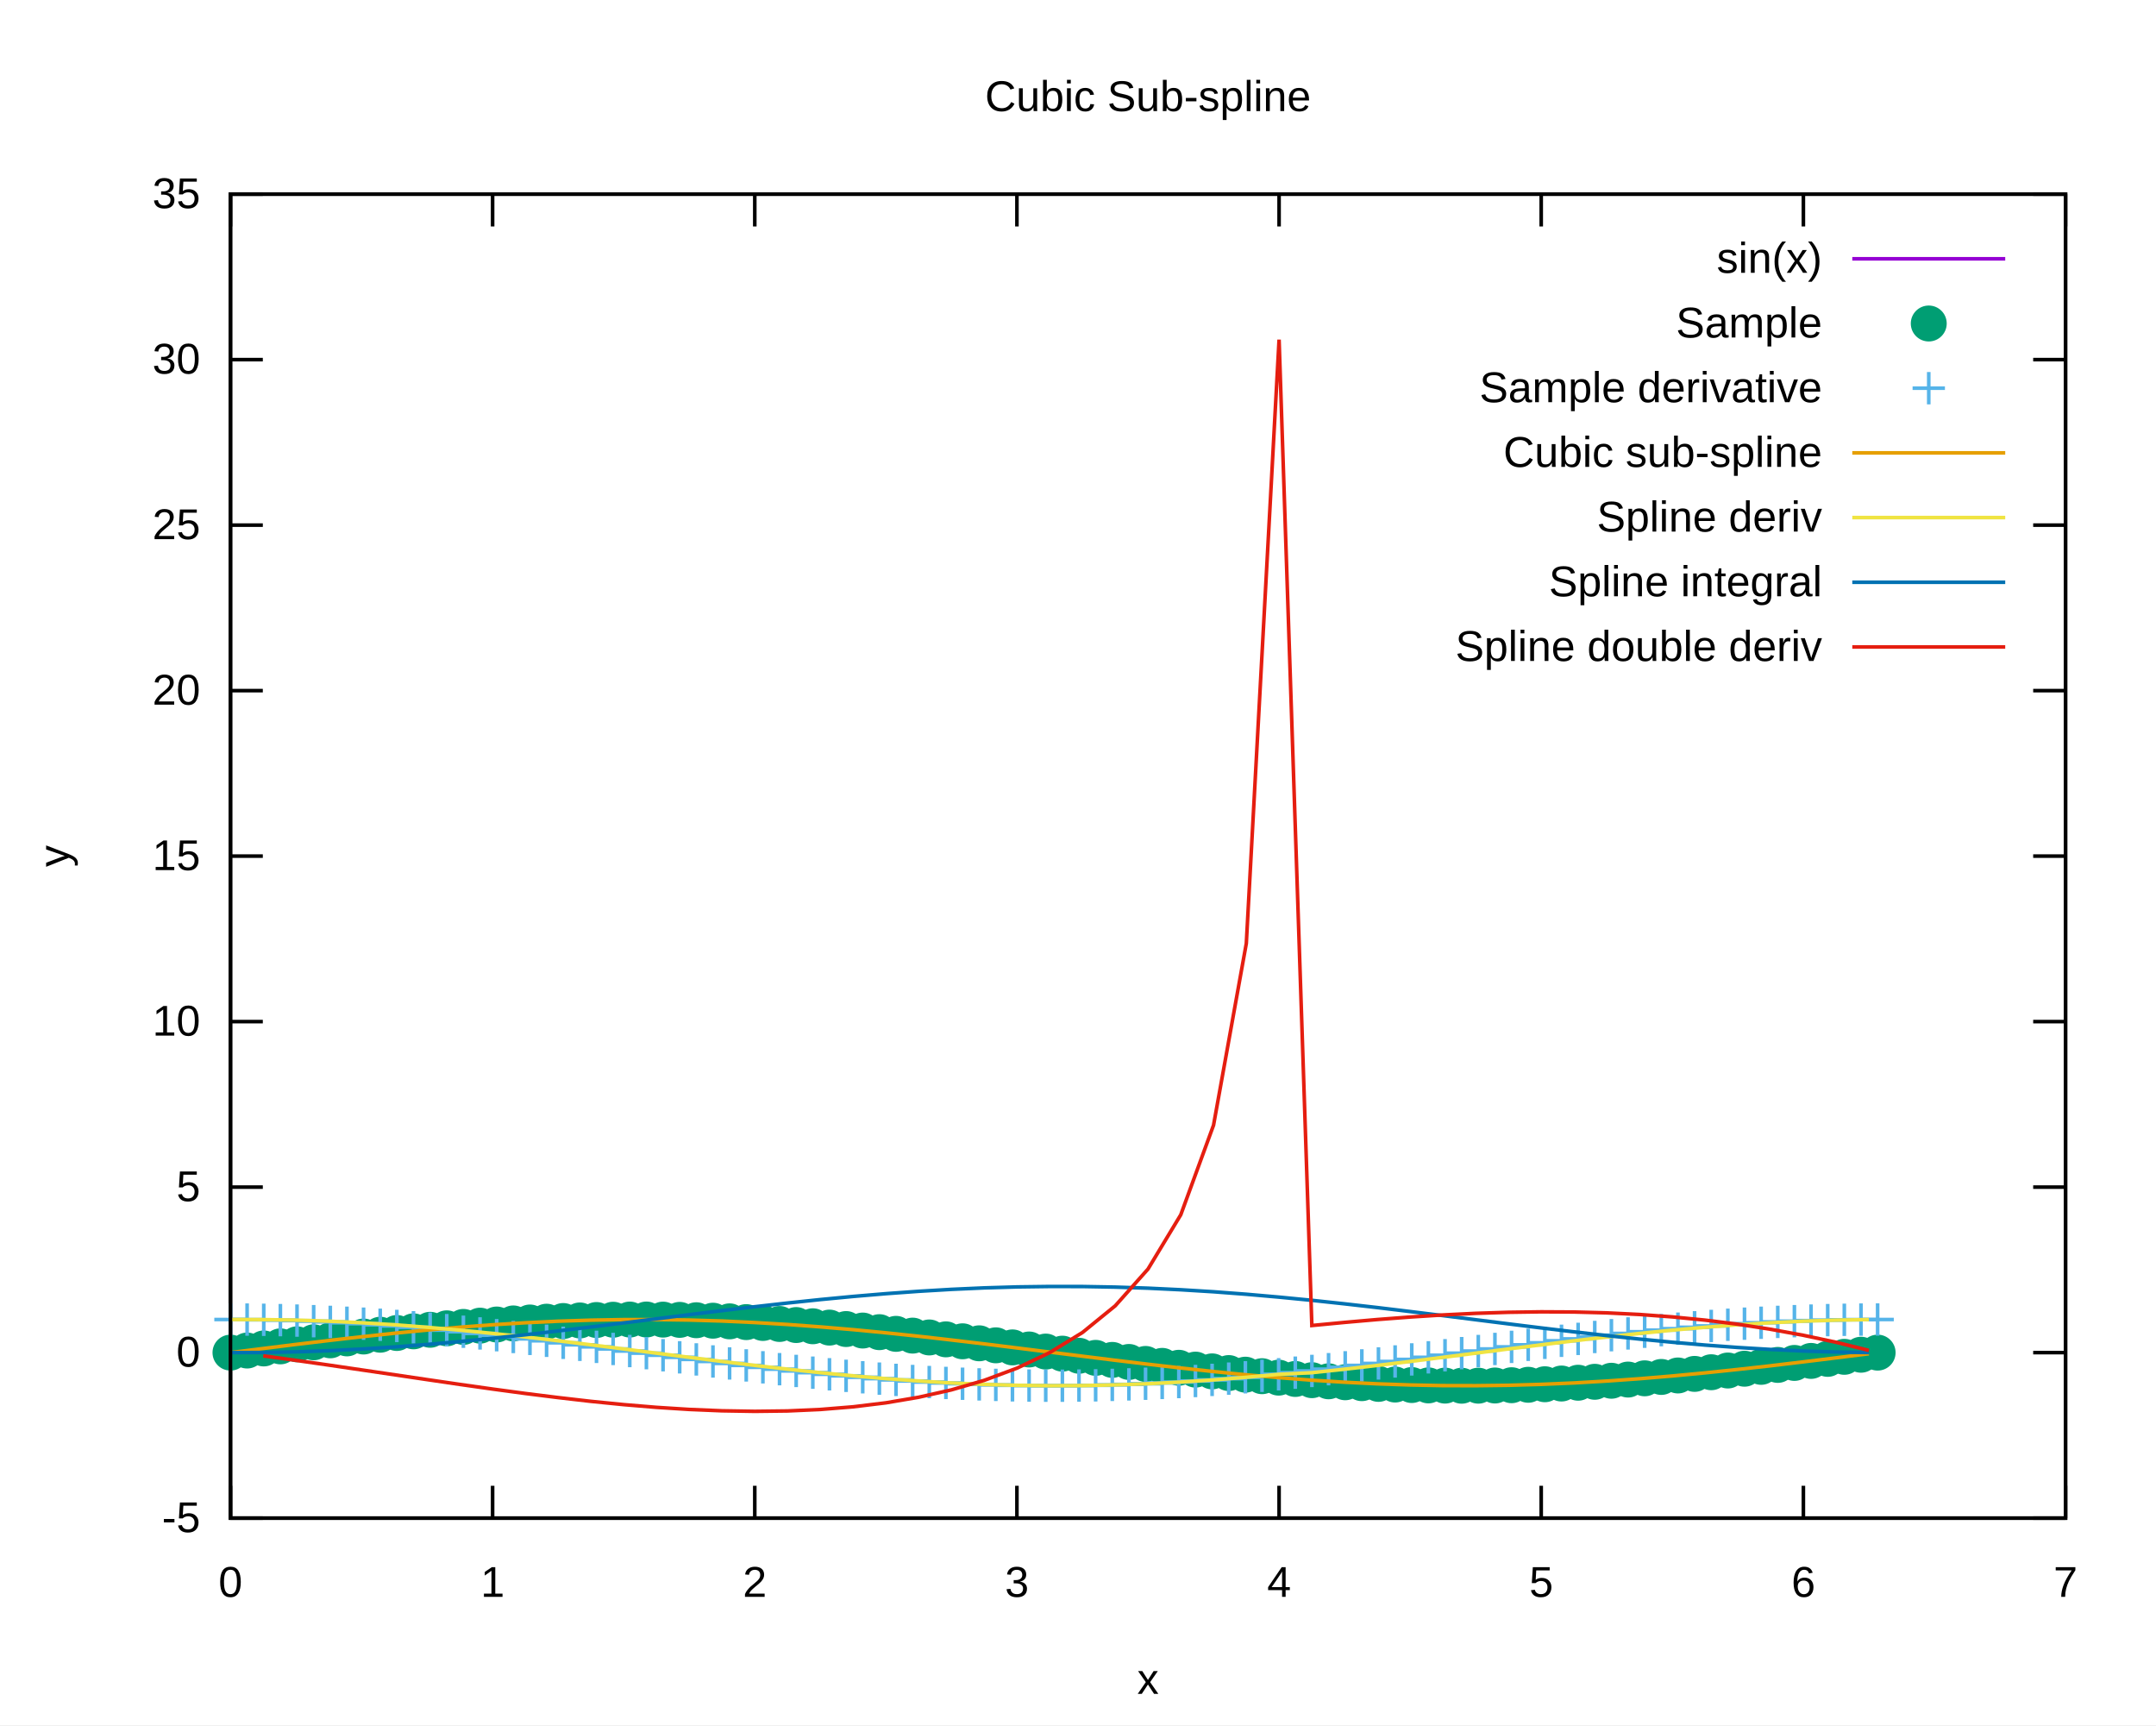
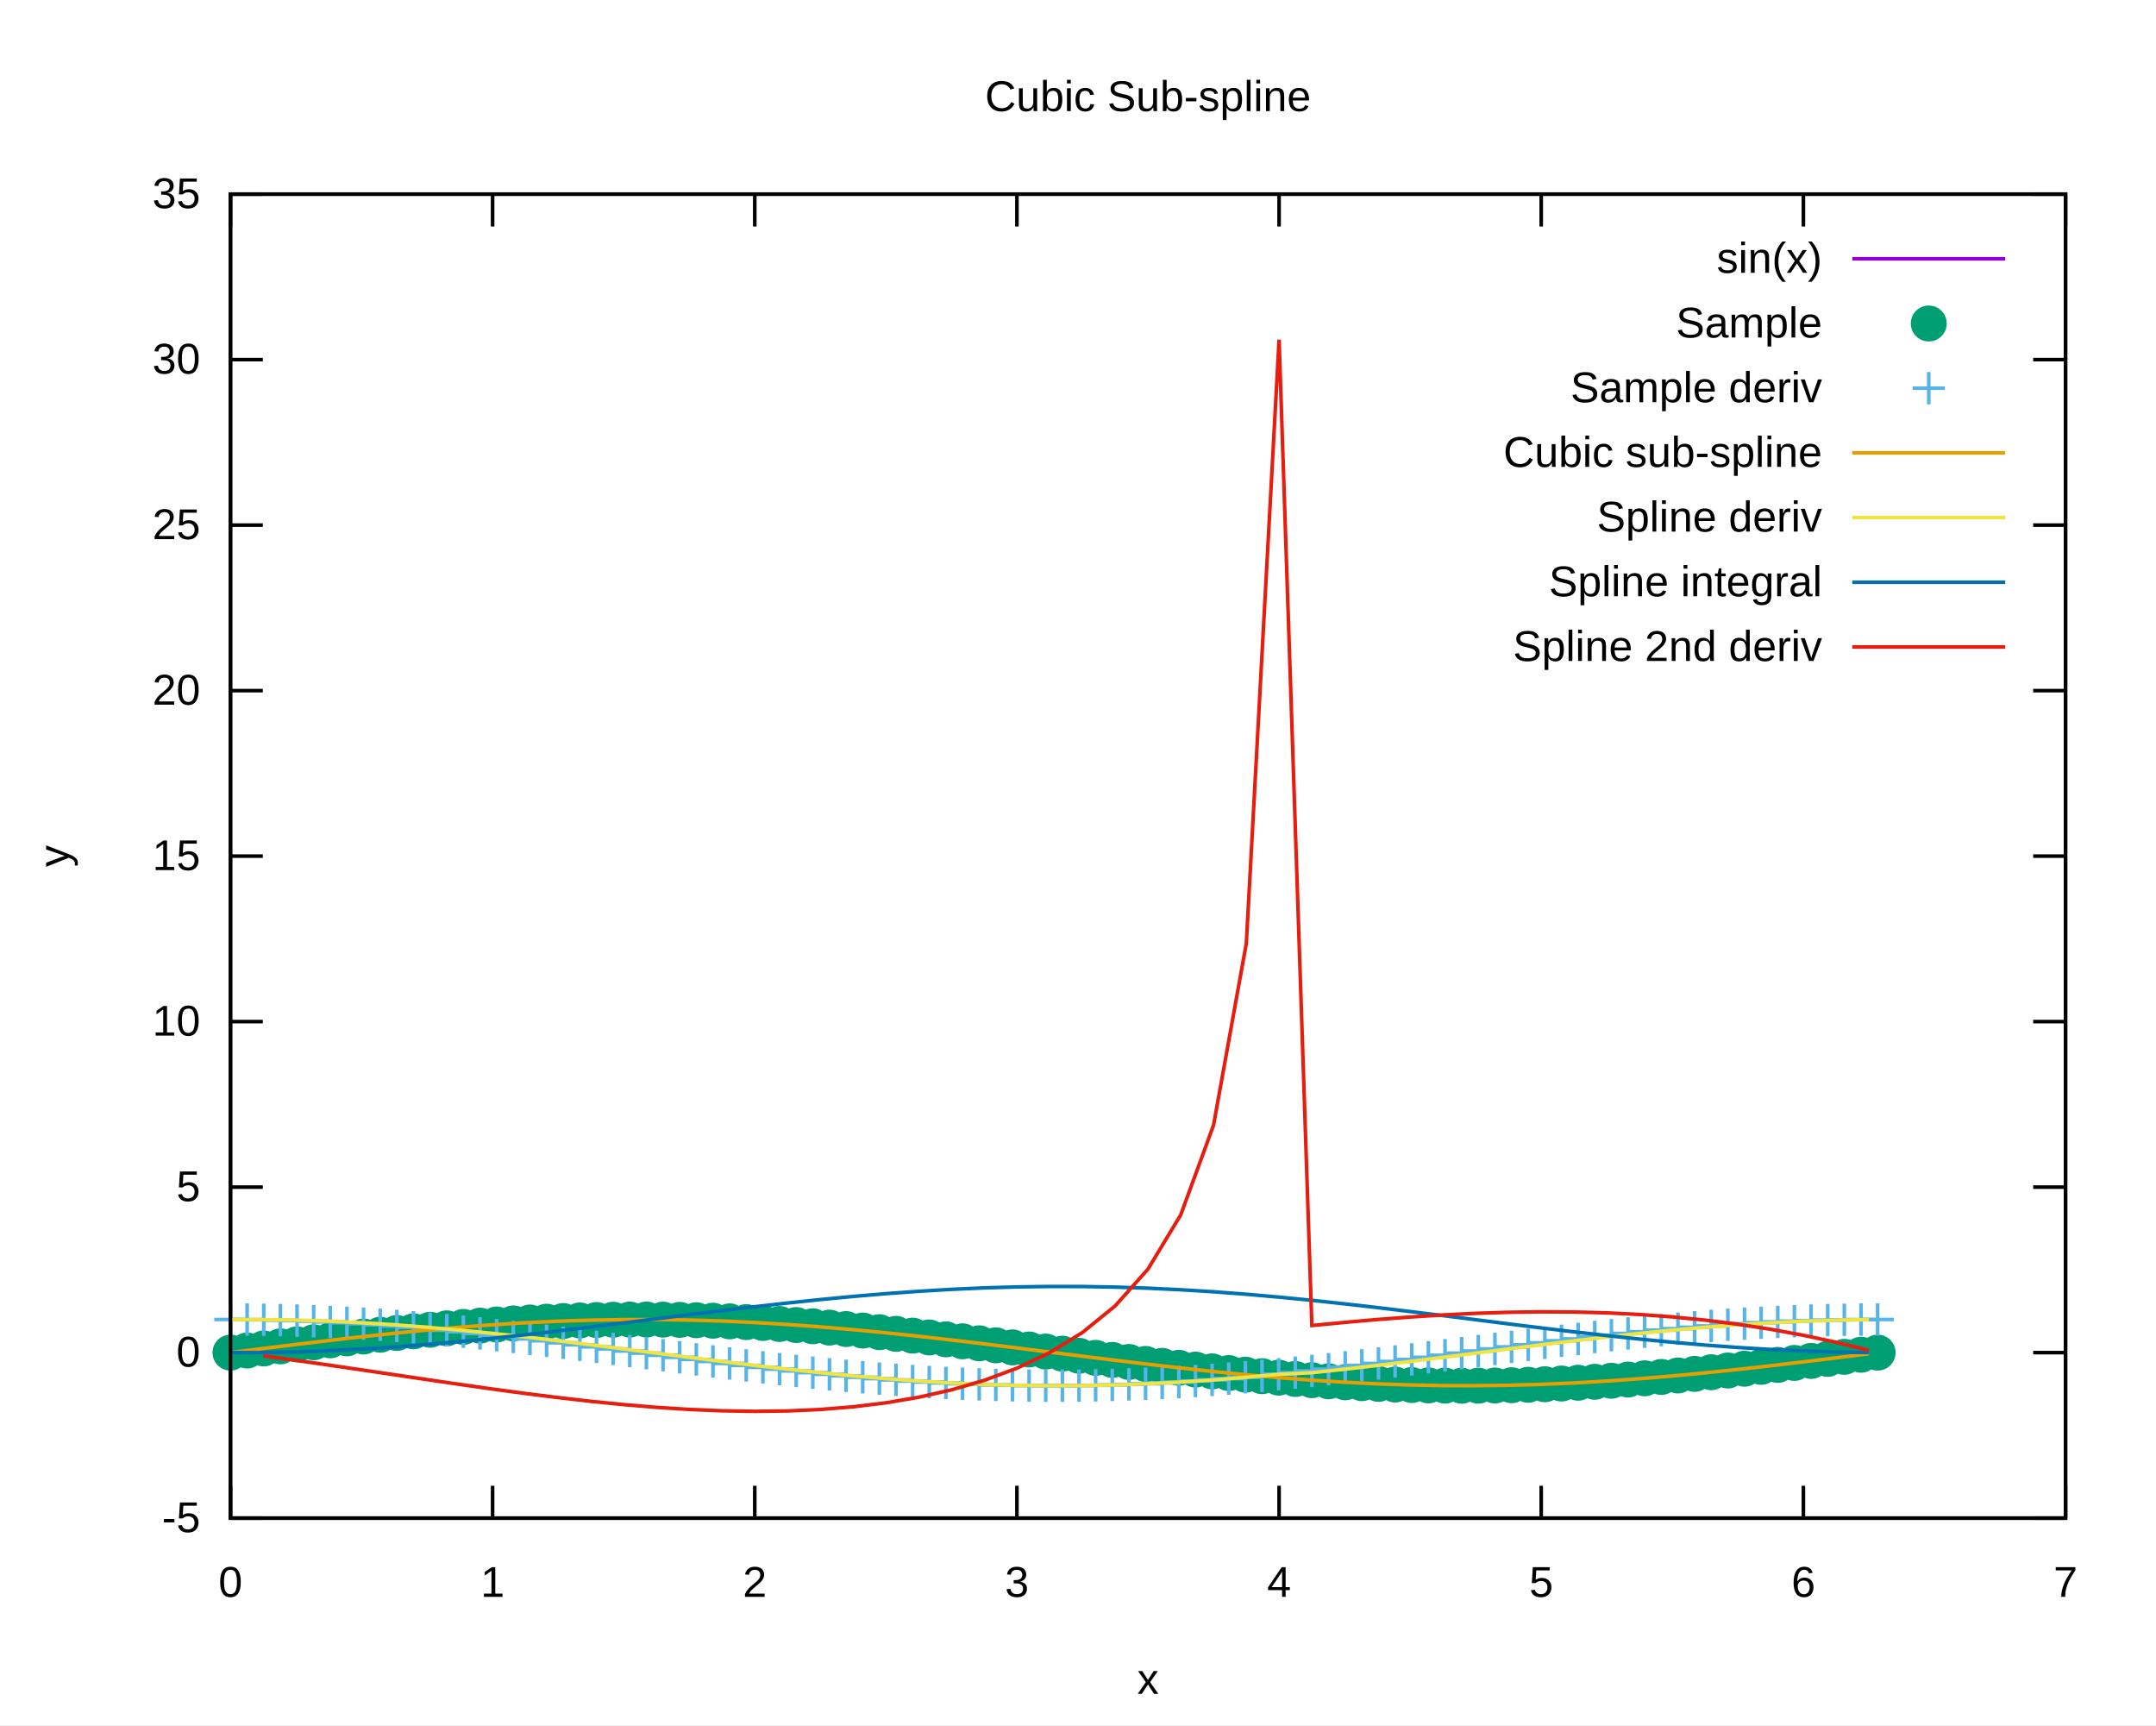
<svg xmlns="http://www.w3.org/2000/svg" xmlns:xlink="http://www.w3.org/1999/xlink" width="600" height="480" viewBox="0 0 600 480">
  <g id="gnuplot_canvas">
    <rect x="0" y="0" width="600" height="480" fill="#ffffff" />
    <defs>
      <circle id="gpDot" r="0.5" stroke-width="0.5" stroke="currentColor" />
      <path id="gpPt0" stroke-width="0.222" stroke="currentColor" d="M-1,0 h2 M0,-1 v2" />
      <path id="gpPt1" stroke-width="0.222" stroke="currentColor" d="M-1,-1 L1,1 M1,-1 L-1,1" />
      <path id="gpPt2" stroke-width="0.222" stroke="currentColor" d="M-1,0 L1,0 M0,-1 L0,1 M-1,-1 L1,1 M-1,1 L1,-1" />
      <rect id="gpPt3" stroke-width="0.222" stroke="currentColor" x="-1" y="-1" width="2" height="2" />
      <rect id="gpPt4" stroke-width="0.222" stroke="currentColor" fill="currentColor" x="-1" y="-1" width="2" height="2" />
      <circle id="gpPt5" stroke-width="0.222" stroke="currentColor" cx="0" cy="0" r="1" />
      <use xlink:href="#gpPt5" id="gpPt6" fill="currentColor" stroke="none" />
      <path id="gpPt7" stroke-width="0.222" stroke="currentColor" d="M0,-1.33 L-1.33,0.67 L1.33,0.67 z" />
      <use xlink:href="#gpPt7" id="gpPt8" fill="currentColor" stroke="none" />
      <use xlink:href="#gpPt7" id="gpPt9" stroke="currentColor" transform="rotate(180)" />
      <use xlink:href="#gpPt9" id="gpPt10" fill="currentColor" stroke="none" />
      <use xlink:href="#gpPt3" id="gpPt11" stroke="currentColor" transform="rotate(45)" />
      <use xlink:href="#gpPt11" id="gpPt12" fill="currentColor" stroke="none" />
      <path id="gpPt13" stroke-width="0.222" stroke="currentColor" d="M0,1.330 L1.265,0.411 L0.782,-1.067 L-0.782,-1.076 L-1.265,0.411 z" />
      <use xlink:href="#gpPt13" id="gpPt14" fill="currentColor" stroke="none" />
      <filter id="textbox" filterUnits="objectBoundingBox" x="0" y="0" height="1" width="1">
        <feFlood flood-color="#FFFFFF" flood-opacity="1" result="bgnd" />
        <feComposite in="SourceGraphic" in2="bgnd" operator="atop" />
      </filter>
      <filter id="greybox" filterUnits="objectBoundingBox" x="0" y="0" height="1" width="1">
        <feFlood flood-color="lightgrey" flood-opacity="1" result="grey" />
        <feComposite in="SourceGraphic" in2="grey" operator="atop" />
      </filter>
    </defs>
    <g fill="none" color="#FFFFFF" stroke="currentColor" stroke-width="1.00" stroke-linecap="butt" stroke-linejoin="miter">
</g>
    <g fill="none" color="black" stroke="currentColor" stroke-width="1.00" stroke-linecap="butt" stroke-linejoin="miter">
      <path stroke="black" d="M64.14,422.40 L73.14,422.40 M574.82,422.40 L565.82,422.40  " />
      <g transform="translate(55.75,426.30)" stroke="none" fill="black" font-family="Arial" font-size="12.00" text-anchor="end">
        <text>
          <tspan font-family="Arial">-5</tspan>
        </text>
      </g>
    </g>
    <g fill="none" color="black" stroke="currentColor" stroke-width="1.00" stroke-linecap="butt" stroke-linejoin="miter">
      <path stroke="black" d="M64.14,376.35 L73.14,376.35 M574.82,376.35 L565.82,376.35  " />
      <g transform="translate(55.75,380.25)" stroke="none" fill="black" font-family="Arial" font-size="12.00" text-anchor="end">
        <text>
          <tspan font-family="Arial"> 0</tspan>
        </text>
      </g>
    </g>
    <g fill="none" color="black" stroke="currentColor" stroke-width="1.00" stroke-linecap="butt" stroke-linejoin="miter">
      <path stroke="black" d="M64.14,330.30 L73.14,330.30 M574.82,330.30 L565.82,330.30  " />
      <g transform="translate(55.75,334.20)" stroke="none" fill="black" font-family="Arial" font-size="12.00" text-anchor="end">
        <text>
          <tspan font-family="Arial"> 5</tspan>
        </text>
      </g>
    </g>
    <g fill="none" color="black" stroke="currentColor" stroke-width="1.00" stroke-linecap="butt" stroke-linejoin="miter">
      <path stroke="black" d="M64.14,284.25 L73.14,284.25 M574.82,284.25 L565.82,284.25  " />
      <g transform="translate(55.75,288.15)" stroke="none" fill="black" font-family="Arial" font-size="12.00" text-anchor="end">
        <text>
          <tspan font-family="Arial"> 10</tspan>
        </text>
      </g>
    </g>
    <g fill="none" color="black" stroke="currentColor" stroke-width="1.00" stroke-linecap="butt" stroke-linejoin="miter">
      <path stroke="black" d="M64.14,238.20 L73.14,238.20 M574.82,238.20 L565.82,238.20  " />
      <g transform="translate(55.75,242.10)" stroke="none" fill="black" font-family="Arial" font-size="12.00" text-anchor="end">
        <text>
          <tspan font-family="Arial"> 15</tspan>
        </text>
      </g>
    </g>
    <g fill="none" color="black" stroke="currentColor" stroke-width="1.00" stroke-linecap="butt" stroke-linejoin="miter">
      <path stroke="black" d="M64.14,192.16 L73.14,192.16 M574.82,192.16 L565.82,192.16  " />
      <g transform="translate(55.75,196.06)" stroke="none" fill="black" font-family="Arial" font-size="12.00" text-anchor="end">
        <text>
          <tspan font-family="Arial"> 20</tspan>
        </text>
      </g>
    </g>
    <g fill="none" color="black" stroke="currentColor" stroke-width="1.00" stroke-linecap="butt" stroke-linejoin="miter">
      <path stroke="black" d="M64.14,146.11 L73.14,146.11 M574.82,146.11 L565.82,146.11  " />
      <g transform="translate(55.75,150.01)" stroke="none" fill="black" font-family="Arial" font-size="12.00" text-anchor="end">
        <text>
          <tspan font-family="Arial"> 25</tspan>
        </text>
      </g>
    </g>
    <g fill="none" color="black" stroke="currentColor" stroke-width="1.00" stroke-linecap="butt" stroke-linejoin="miter">
      <path stroke="black" d="M64.14,100.06 L73.14,100.06 M574.82,100.06 L565.82,100.06  " />
      <g transform="translate(55.75,103.96)" stroke="none" fill="black" font-family="Arial" font-size="12.00" text-anchor="end">
        <text>
          <tspan font-family="Arial"> 30</tspan>
        </text>
      </g>
    </g>
    <g fill="none" color="black" stroke="currentColor" stroke-width="1.00" stroke-linecap="butt" stroke-linejoin="miter">
      <path stroke="black" d="M64.14,54.01 L73.14,54.01 M574.82,54.01 L565.82,54.01  " />
      <g transform="translate(55.75,57.91)" stroke="none" fill="black" font-family="Arial" font-size="12.00" text-anchor="end">
        <text>
          <tspan font-family="Arial"> 35</tspan>
        </text>
      </g>
    </g>
    <g fill="none" color="black" stroke="currentColor" stroke-width="1.00" stroke-linecap="butt" stroke-linejoin="miter">
      <path stroke="black" d="M64.14,422.40 L64.14,413.40 M64.14,54.01 L64.14,63.01  " />
      <g transform="translate(64.14,444.30)" stroke="none" fill="black" font-family="Arial" font-size="12.00" text-anchor="middle">
        <text>
          <tspan font-family="Arial"> 0</tspan>
        </text>
      </g>
    </g>
    <g fill="none" color="black" stroke="currentColor" stroke-width="1.00" stroke-linecap="butt" stroke-linejoin="miter">
      <path stroke="black" d="M137.09,422.40 L137.09,413.40 M137.09,54.01 L137.09,63.01  " />
      <g transform="translate(137.09,444.30)" stroke="none" fill="black" font-family="Arial" font-size="12.00" text-anchor="middle">
        <text>
          <tspan font-family="Arial"> 1</tspan>
        </text>
      </g>
    </g>
    <g fill="none" color="black" stroke="currentColor" stroke-width="1.00" stroke-linecap="butt" stroke-linejoin="miter">
      <path stroke="black" d="M210.05,422.40 L210.05,413.40 M210.05,54.01 L210.05,63.01  " />
      <g transform="translate(210.05,444.30)" stroke="none" fill="black" font-family="Arial" font-size="12.00" text-anchor="middle">
        <text>
          <tspan font-family="Arial"> 2</tspan>
        </text>
      </g>
    </g>
    <g fill="none" color="black" stroke="currentColor" stroke-width="1.00" stroke-linecap="butt" stroke-linejoin="miter">
      <path stroke="black" d="M283.00,422.40 L283.00,413.40 M283.00,54.01 L283.00,63.01  " />
      <g transform="translate(283.00,444.30)" stroke="none" fill="black" font-family="Arial" font-size="12.00" text-anchor="middle">
        <text>
          <tspan font-family="Arial"> 3</tspan>
        </text>
      </g>
    </g>
    <g fill="none" color="black" stroke="currentColor" stroke-width="1.00" stroke-linecap="butt" stroke-linejoin="miter">
      <path stroke="black" d="M355.96,422.40 L355.96,413.40 M355.96,54.01 L355.96,63.01  " />
      <g transform="translate(355.96,444.30)" stroke="none" fill="black" font-family="Arial" font-size="12.00" text-anchor="middle">
        <text>
          <tspan font-family="Arial"> 4</tspan>
        </text>
      </g>
    </g>
    <g fill="none" color="black" stroke="currentColor" stroke-width="1.00" stroke-linecap="butt" stroke-linejoin="miter">
      <path stroke="black" d="M428.91,422.40 L428.91,413.40 M428.91,54.01 L428.91,63.01  " />
      <g transform="translate(428.91,444.30)" stroke="none" fill="black" font-family="Arial" font-size="12.00" text-anchor="middle">
        <text>
          <tspan font-family="Arial"> 5</tspan>
        </text>
      </g>
    </g>
    <g fill="none" color="black" stroke="currentColor" stroke-width="1.00" stroke-linecap="butt" stroke-linejoin="miter">
      <path stroke="black" d="M501.87,422.40 L501.87,413.40 M501.87,54.01 L501.87,63.01  " />
      <g transform="translate(501.87,444.30)" stroke="none" fill="black" font-family="Arial" font-size="12.00" text-anchor="middle">
        <text>
          <tspan font-family="Arial"> 6</tspan>
        </text>
      </g>
    </g>
    <g fill="none" color="black" stroke="currentColor" stroke-width="1.00" stroke-linecap="butt" stroke-linejoin="miter">
      <path stroke="black" d="M574.82,422.40 L574.82,413.40 M574.82,54.01 L574.82,63.01  " />
      <g transform="translate(574.82,444.30)" stroke="none" fill="black" font-family="Arial" font-size="12.00" text-anchor="middle">
        <text>
          <tspan font-family="Arial"> 7</tspan>
        </text>
      </g>
    </g>
    <g fill="none" color="black" stroke="currentColor" stroke-width="1.00" stroke-linecap="butt" stroke-linejoin="miter">
</g>
    <g fill="none" color="black" stroke="currentColor" stroke-width="1.00" stroke-linecap="butt" stroke-linejoin="miter">
      <path stroke="black" d="M64.14,54.01 L64.14,422.40 L574.82,422.40 L574.82,54.01 L64.14,54.01 Z  " />
    </g>
    <g fill="none" color="black" stroke="currentColor" stroke-width="1.00" stroke-linecap="butt" stroke-linejoin="miter">
</g>
    <g id="gnuplot_plot_1">
      <g fill="none" color="black" stroke="currentColor" stroke-width="1.00" stroke-linecap="butt" stroke-linejoin="miter">
        <g transform="translate(507.09,75.91)" stroke="none" fill="black" font-family="Arial" font-size="12.00" text-anchor="end">
          <text>
            <tspan font-family="Arial">sin(x)</tspan>
          </text>
        </g>
      </g>
      <g fill="none" color="black" stroke="currentColor" stroke-width="1.00" stroke-linecap="butt" stroke-linejoin="miter">
        <path stroke="rgb(148,   0, 211)" d="M515.48,72.01 L558.04,72.01 M64.14,376.35 L68.77,375.77 L73.40,375.19 L78.03,374.61 L82.66,374.04 L87.29,373.48   L91.92,372.93 L96.55,372.39 L101.18,371.87 L105.81,371.37 L110.44,370.89 L115.07,370.43 L119.70,370.00 L124.33,369.59   L128.96,369.20 L133.59,368.85 L138.22,368.53 L142.85,368.23 L147.48,367.97 L152.11,367.75 L156.74,367.56 L161.37,367.40   L166.00,367.28 L170.63,367.20 L175.26,367.15 L179.89,367.14 L184.52,367.17 L189.15,367.24 L193.78,367.34 L198.41,367.47   L203.04,367.65 L207.67,367.86 L212.31,368.10 L216.94,368.38 L221.57,368.68 L226.20,369.02 L230.83,369.39 L235.46,369.79   L240.09,370.21 L244.72,370.66 L249.35,371.13 L253.98,371.62 L258.61,372.13 L263.24,372.66 L267.87,373.20 L272.50,373.76   L277.13,374.32 L281.76,374.90 L286.39,375.48 L291.02,376.06 L295.65,376.64 L300.28,377.23 L304.91,377.81 L309.54,378.38   L314.17,378.95 L318.80,379.50 L323.43,380.04 L328.06,380.57 L332.69,381.08 L337.32,381.57 L341.95,382.04 L346.58,382.49   L351.21,382.92 L355.84,383.31 L360.47,383.68 L365.10,384.02 L369.73,384.33 L374.36,384.60 L378.99,384.85 L383.62,385.05   L388.25,385.23 L392.88,385.37 L397.51,385.47 L402.14,385.53 L406.77,385.56 L411.40,385.55 L416.03,385.50 L420.66,385.42   L425.29,385.30 L429.92,385.15 L434.55,384.95 L439.18,384.73 L443.81,384.47 L448.44,384.18 L453.07,383.85 L457.70,383.50   L462.33,383.12 L466.96,382.71 L471.59,382.27 L476.22,381.81 L480.85,381.33 L485.48,380.83 L490.11,380.31 L494.74,379.77   L499.37,379.22 L504.01,378.66 L508.64,378.09 L513.27,377.52 L517.90,376.94 L522.53,376.35  " />
      </g>
    </g>
    <g id="gnuplot_plot_2">
      <g fill="none" color="black" stroke="currentColor" stroke-width="1.00" stroke-linecap="butt" stroke-linejoin="miter">
        <g transform="translate(507.09,93.91)" stroke="none" fill="black" font-family="Arial" font-size="12.00" text-anchor="end">
          <text>
            <tspan font-family="Arial">Sample</tspan>
          </text>
        </g>
      </g>
      <g fill="none" color="black" stroke="currentColor" stroke-width="1.00" stroke-linecap="butt" stroke-linejoin="miter">
        <use xlink:href="#gpPt6" transform="translate(64.14,376.35) scale(4.50)" color="rgb(  0, 158, 115)" />
        <use xlink:href="#gpPt6" transform="translate(68.77,375.77) scale(4.50)" color="rgb(  0, 158, 115)" />
        <use xlink:href="#gpPt6" transform="translate(73.40,375.19) scale(4.50)" color="rgb(  0, 158, 115)" />
        <use xlink:href="#gpPt6" transform="translate(78.03,374.61) scale(4.50)" color="rgb(  0, 158, 115)" />
        <use xlink:href="#gpPt6" transform="translate(82.66,374.04) scale(4.50)" color="rgb(  0, 158, 115)" />
        <use xlink:href="#gpPt6" transform="translate(87.29,373.48) scale(4.50)" color="rgb(  0, 158, 115)" />
        <use xlink:href="#gpPt6" transform="translate(91.92,372.93) scale(4.50)" color="rgb(  0, 158, 115)" />
        <use xlink:href="#gpPt6" transform="translate(96.55,372.39) scale(4.50)" color="rgb(  0, 158, 115)" />
        <use xlink:href="#gpPt6" transform="translate(101.18,371.87) scale(4.50)" color="rgb(  0, 158, 115)" />
        <use xlink:href="#gpPt6" transform="translate(105.81,371.37) scale(4.50)" color="rgb(  0, 158, 115)" />
        <use xlink:href="#gpPt6" transform="translate(110.44,370.89) scale(4.50)" color="rgb(  0, 158, 115)" />
        <use xlink:href="#gpPt6" transform="translate(115.07,370.43) scale(4.50)" color="rgb(  0, 158, 115)" />
        <use xlink:href="#gpPt6" transform="translate(119.70,370.00) scale(4.50)" color="rgb(  0, 158, 115)" />
        <use xlink:href="#gpPt6" transform="translate(124.33,369.59) scale(4.50)" color="rgb(  0, 158, 115)" />
        <use xlink:href="#gpPt6" transform="translate(128.96,369.20) scale(4.50)" color="rgb(  0, 158, 115)" />
        <use xlink:href="#gpPt6" transform="translate(133.59,368.85) scale(4.50)" color="rgb(  0, 158, 115)" />
        <use xlink:href="#gpPt6" transform="translate(138.22,368.53) scale(4.50)" color="rgb(  0, 158, 115)" />
        <use xlink:href="#gpPt6" transform="translate(142.85,368.23) scale(4.50)" color="rgb(  0, 158, 115)" />
        <use xlink:href="#gpPt6" transform="translate(147.48,367.97) scale(4.50)" color="rgb(  0, 158, 115)" />
        <use xlink:href="#gpPt6" transform="translate(152.11,367.75) scale(4.50)" color="rgb(  0, 158, 115)" />
        <use xlink:href="#gpPt6" transform="translate(156.74,367.56) scale(4.50)" color="rgb(  0, 158, 115)" />
        <use xlink:href="#gpPt6" transform="translate(161.37,367.40) scale(4.50)" color="rgb(  0, 158, 115)" />
        <use xlink:href="#gpPt6" transform="translate(166.00,367.28) scale(4.50)" color="rgb(  0, 158, 115)" />
        <use xlink:href="#gpPt6" transform="translate(170.63,367.20) scale(4.50)" color="rgb(  0, 158, 115)" />
        <use xlink:href="#gpPt6" transform="translate(175.26,367.15) scale(4.50)" color="rgb(  0, 158, 115)" />
        <use xlink:href="#gpPt6" transform="translate(179.89,367.14) scale(4.50)" color="rgb(  0, 158, 115)" />
        <use xlink:href="#gpPt6" transform="translate(184.52,367.17) scale(4.50)" color="rgb(  0, 158, 115)" />
        <use xlink:href="#gpPt6" transform="translate(189.15,367.24) scale(4.50)" color="rgb(  0, 158, 115)" />
        <use xlink:href="#gpPt6" transform="translate(193.78,367.34) scale(4.50)" color="rgb(  0, 158, 115)" />
        <use xlink:href="#gpPt6" transform="translate(198.41,367.47) scale(4.50)" color="rgb(  0, 158, 115)" />
        <use xlink:href="#gpPt6" transform="translate(203.04,367.65) scale(4.50)" color="rgb(  0, 158, 115)" />
        <use xlink:href="#gpPt6" transform="translate(207.67,367.86) scale(4.50)" color="rgb(  0, 158, 115)" />
        <use xlink:href="#gpPt6" transform="translate(212.31,368.10) scale(4.50)" color="rgb(  0, 158, 115)" />
        <use xlink:href="#gpPt6" transform="translate(216.94,368.38) scale(4.50)" color="rgb(  0, 158, 115)" />
        <use xlink:href="#gpPt6" transform="translate(221.57,368.68) scale(4.50)" color="rgb(  0, 158, 115)" />
        <use xlink:href="#gpPt6" transform="translate(226.20,369.02) scale(4.50)" color="rgb(  0, 158, 115)" />
        <use xlink:href="#gpPt6" transform="translate(230.83,369.39) scale(4.50)" color="rgb(  0, 158, 115)" />
        <use xlink:href="#gpPt6" transform="translate(235.46,369.79) scale(4.50)" color="rgb(  0, 158, 115)" />
        <use xlink:href="#gpPt6" transform="translate(240.09,370.21) scale(4.50)" color="rgb(  0, 158, 115)" />
        <use xlink:href="#gpPt6" transform="translate(244.72,370.66) scale(4.50)" color="rgb(  0, 158, 115)" />
        <use xlink:href="#gpPt6" transform="translate(249.35,371.13) scale(4.50)" color="rgb(  0, 158, 115)" />
        <use xlink:href="#gpPt6" transform="translate(253.98,371.62) scale(4.50)" color="rgb(  0, 158, 115)" />
        <use xlink:href="#gpPt6" transform="translate(258.61,372.13) scale(4.50)" color="rgb(  0, 158, 115)" />
        <use xlink:href="#gpPt6" transform="translate(263.24,372.66) scale(4.50)" color="rgb(  0, 158, 115)" />
        <use xlink:href="#gpPt6" transform="translate(267.87,373.20) scale(4.50)" color="rgb(  0, 158, 115)" />
        <use xlink:href="#gpPt6" transform="translate(272.50,373.76) scale(4.50)" color="rgb(  0, 158, 115)" />
        <use xlink:href="#gpPt6" transform="translate(277.13,374.32) scale(4.50)" color="rgb(  0, 158, 115)" />
        <use xlink:href="#gpPt6" transform="translate(281.76,374.90) scale(4.50)" color="rgb(  0, 158, 115)" />
        <use xlink:href="#gpPt6" transform="translate(286.39,375.48) scale(4.50)" color="rgb(  0, 158, 115)" />
        <use xlink:href="#gpPt6" transform="translate(291.02,376.06) scale(4.50)" color="rgb(  0, 158, 115)" />
        <use xlink:href="#gpPt6" transform="translate(295.65,376.64) scale(4.50)" color="rgb(  0, 158, 115)" />
        <use xlink:href="#gpPt6" transform="translate(300.28,377.23) scale(4.50)" color="rgb(  0, 158, 115)" />
        <use xlink:href="#gpPt6" transform="translate(304.91,377.81) scale(4.50)" color="rgb(  0, 158, 115)" />
        <use xlink:href="#gpPt6" transform="translate(309.54,378.38) scale(4.50)" color="rgb(  0, 158, 115)" />
        <use xlink:href="#gpPt6" transform="translate(314.17,378.95) scale(4.50)" color="rgb(  0, 158, 115)" />
        <use xlink:href="#gpPt6" transform="translate(318.80,379.50) scale(4.50)" color="rgb(  0, 158, 115)" />
        <use xlink:href="#gpPt6" transform="translate(323.43,380.04) scale(4.50)" color="rgb(  0, 158, 115)" />
        <use xlink:href="#gpPt6" transform="translate(328.06,380.57) scale(4.50)" color="rgb(  0, 158, 115)" />
        <use xlink:href="#gpPt6" transform="translate(332.69,381.08) scale(4.50)" color="rgb(  0, 158, 115)" />
        <use xlink:href="#gpPt6" transform="translate(337.32,381.57) scale(4.50)" color="rgb(  0, 158, 115)" />
        <use xlink:href="#gpPt6" transform="translate(341.95,382.04) scale(4.50)" color="rgb(  0, 158, 115)" />
        <use xlink:href="#gpPt6" transform="translate(346.58,382.49) scale(4.50)" color="rgb(  0, 158, 115)" />
        <use xlink:href="#gpPt6" transform="translate(351.21,382.91) scale(4.50)" color="rgb(  0, 158, 115)" />
        <use xlink:href="#gpPt6" transform="translate(355.84,383.31) scale(4.50)" color="rgb(  0, 158, 115)" />
        <use xlink:href="#gpPt6" transform="translate(360.47,383.68) scale(4.50)" color="rgb(  0, 158, 115)" />
        <use xlink:href="#gpPt6" transform="translate(365.10,384.02) scale(4.50)" color="rgb(  0, 158, 115)" />
        <use xlink:href="#gpPt6" transform="translate(369.73,384.33) scale(4.50)" color="rgb(  0, 158, 115)" />
        <use xlink:href="#gpPt6" transform="translate(374.36,384.60) scale(4.50)" color="rgb(  0, 158, 115)" />
        <use xlink:href="#gpPt6" transform="translate(378.99,384.85) scale(4.50)" color="rgb(  0, 158, 115)" />
        <use xlink:href="#gpPt6" transform="translate(383.62,385.05) scale(4.50)" color="rgb(  0, 158, 115)" />
        <use xlink:href="#gpPt6" transform="translate(388.25,385.23) scale(4.50)" color="rgb(  0, 158, 115)" />
        <use xlink:href="#gpPt6" transform="translate(392.88,385.37) scale(4.50)" color="rgb(  0, 158, 115)" />
        <use xlink:href="#gpPt6" transform="translate(397.51,385.47) scale(4.50)" color="rgb(  0, 158, 115)" />
        <use xlink:href="#gpPt6" transform="translate(402.14,385.53) scale(4.50)" color="rgb(  0, 158, 115)" />
        <use xlink:href="#gpPt6" transform="translate(406.77,385.56) scale(4.50)" color="rgb(  0, 158, 115)" />
        <use xlink:href="#gpPt6" transform="translate(411.40,385.55) scale(4.50)" color="rgb(  0, 158, 115)" />
        <use xlink:href="#gpPt6" transform="translate(416.03,385.50) scale(4.50)" color="rgb(  0, 158, 115)" />
        <use xlink:href="#gpPt6" transform="translate(420.66,385.42) scale(4.50)" color="rgb(  0, 158, 115)" />
        <use xlink:href="#gpPt6" transform="translate(425.29,385.30) scale(4.50)" color="rgb(  0, 158, 115)" />
        <use xlink:href="#gpPt6" transform="translate(429.92,385.15) scale(4.50)" color="rgb(  0, 158, 115)" />
        <use xlink:href="#gpPt6" transform="translate(434.55,384.95) scale(4.50)" color="rgb(  0, 158, 115)" />
        <use xlink:href="#gpPt6" transform="translate(439.18,384.73) scale(4.50)" color="rgb(  0, 158, 115)" />
        <use xlink:href="#gpPt6" transform="translate(443.81,384.47) scale(4.50)" color="rgb(  0, 158, 115)" />
        <use xlink:href="#gpPt6" transform="translate(448.44,384.18) scale(4.50)" color="rgb(  0, 158, 115)" />
        <use xlink:href="#gpPt6" transform="translate(453.07,383.85) scale(4.50)" color="rgb(  0, 158, 115)" />
        <use xlink:href="#gpPt6" transform="translate(457.70,383.50) scale(4.50)" color="rgb(  0, 158, 115)" />
        <use xlink:href="#gpPt6" transform="translate(462.33,383.12) scale(4.50)" color="rgb(  0, 158, 115)" />
        <use xlink:href="#gpPt6" transform="translate(466.96,382.71) scale(4.50)" color="rgb(  0, 158, 115)" />
        <use xlink:href="#gpPt6" transform="translate(471.59,382.27) scale(4.50)" color="rgb(  0, 158, 115)" />
        <use xlink:href="#gpPt6" transform="translate(476.22,381.81) scale(4.50)" color="rgb(  0, 158, 115)" />
        <use xlink:href="#gpPt6" transform="translate(480.85,381.33) scale(4.50)" color="rgb(  0, 158, 115)" />
        <use xlink:href="#gpPt6" transform="translate(485.48,380.83) scale(4.50)" color="rgb(  0, 158, 115)" />
        <use xlink:href="#gpPt6" transform="translate(490.11,380.31) scale(4.50)" color="rgb(  0, 158, 115)" />
        <use xlink:href="#gpPt6" transform="translate(494.74,379.77) scale(4.50)" color="rgb(  0, 158, 115)" />
        <use xlink:href="#gpPt6" transform="translate(499.37,379.22) scale(4.50)" color="rgb(  0, 158, 115)" />
        <use xlink:href="#gpPt6" transform="translate(504.00,378.66) scale(4.50)" color="rgb(  0, 158, 115)" />
        <use xlink:href="#gpPt6" transform="translate(508.64,378.09) scale(4.50)" color="rgb(  0, 158, 115)" />
        <use xlink:href="#gpPt6" transform="translate(513.26,377.52) scale(4.50)" color="rgb(  0, 158, 115)" />
        <use xlink:href="#gpPt6" transform="translate(517.90,376.94) scale(4.50)" color="rgb(  0, 158, 115)" />
        <use xlink:href="#gpPt6" transform="translate(522.53,376.35) scale(4.50)" color="rgb(  0, 158, 115)" />
        <use xlink:href="#gpPt6" transform="translate(536.76,90.01) scale(4.50)" color="rgb(  0, 158, 115)" />
      </g>
    </g>
    <g id="gnuplot_plot_3">
      <g fill="none" color="black" stroke="currentColor" stroke-width="1.00" stroke-linecap="butt" stroke-linejoin="miter">
        <g transform="translate(507.09,111.91)" stroke="none" fill="black" font-family="Arial" font-size="12.00" text-anchor="end">
          <text>
-             <tspan font-family="Arial">Sample derivative</tspan>
+             <tspan font-family="Arial">Sample deriv</tspan>
          </text>
        </g>
      </g>
      <g fill="none" color="black" stroke="currentColor" stroke-width="1.00" stroke-linecap="butt" stroke-linejoin="miter">
        <use xlink:href="#gpPt0" transform="translate(64.14,367.14) scale(4.50)" color="rgb( 86, 180, 233)" />
        <use xlink:href="#gpPt0" transform="translate(68.77,367.16) scale(4.50)" color="rgb( 86, 180, 233)" />
        <use xlink:href="#gpPt0" transform="translate(73.40,367.22) scale(4.50)" color="rgb( 86, 180, 233)" />
        <use xlink:href="#gpPt0" transform="translate(78.03,367.31) scale(4.50)" color="rgb( 86, 180, 233)" />
        <use xlink:href="#gpPt0" transform="translate(82.66,367.44) scale(4.50)" color="rgb( 86, 180, 233)" />
        <use xlink:href="#gpPt0" transform="translate(87.29,367.60) scale(4.50)" color="rgb( 86, 180, 233)" />
        <use xlink:href="#gpPt0" transform="translate(91.92,367.80) scale(4.50)" color="rgb( 86, 180, 233)" />
        <use xlink:href="#gpPt0" transform="translate(96.55,368.04) scale(4.50)" color="rgb( 86, 180, 233)" />
        <use xlink:href="#gpPt0" transform="translate(101.18,368.30) scale(4.50)" color="rgb( 86, 180, 233)" />
        <use xlink:href="#gpPt0" transform="translate(105.81,368.60) scale(4.50)" color="rgb( 86, 180, 233)" />
        <use xlink:href="#gpPt0" transform="translate(110.44,368.93) scale(4.50)" color="rgb( 86, 180, 233)" />
        <use xlink:href="#gpPt0" transform="translate(115.07,369.30) scale(4.50)" color="rgb( 86, 180, 233)" />
        <use xlink:href="#gpPt0" transform="translate(119.70,369.69) scale(4.50)" color="rgb( 86, 180, 233)" />
        <use xlink:href="#gpPt0" transform="translate(124.33,370.10) scale(4.50)" color="rgb( 86, 180, 233)" />
        <use xlink:href="#gpPt0" transform="translate(128.96,370.54) scale(4.50)" color="rgb( 86, 180, 233)" />
        <use xlink:href="#gpPt0" transform="translate(133.59,371.01) scale(4.50)" color="rgb( 86, 180, 233)" />
        <use xlink:href="#gpPt0" transform="translate(138.22,371.50) scale(4.50)" color="rgb( 86, 180, 233)" />
        <use xlink:href="#gpPt0" transform="translate(142.85,372.00) scale(4.50)" color="rgb( 86, 180, 233)" />
        <use xlink:href="#gpPt0" transform="translate(147.48,372.53) scale(4.50)" color="rgb( 86, 180, 233)" />
        <use xlink:href="#gpPt0" transform="translate(152.11,373.06) scale(4.50)" color="rgb( 86, 180, 233)" />
        <use xlink:href="#gpPt0" transform="translate(156.74,373.62) scale(4.50)" color="rgb( 86, 180, 233)" />
        <use xlink:href="#gpPt0" transform="translate(161.37,374.18) scale(4.50)" color="rgb( 86, 180, 233)" />
        <use xlink:href="#gpPt0" transform="translate(166.00,374.75) scale(4.50)" color="rgb( 86, 180, 233)" />
        <use xlink:href="#gpPt0" transform="translate(170.63,375.33) scale(4.50)" color="rgb( 86, 180, 233)" />
        <use xlink:href="#gpPt0" transform="translate(175.26,375.91) scale(4.50)" color="rgb( 86, 180, 233)" />
        <use xlink:href="#gpPt0" transform="translate(179.89,376.50) scale(4.50)" color="rgb( 86, 180, 233)" />
        <use xlink:href="#gpPt0" transform="translate(184.52,377.08) scale(4.50)" color="rgb( 86, 180, 233)" />
        <use xlink:href="#gpPt0" transform="translate(189.15,377.66) scale(4.50)" color="rgb( 86, 180, 233)" />
        <use xlink:href="#gpPt0" transform="translate(193.78,378.24) scale(4.50)" color="rgb( 86, 180, 233)" />
        <use xlink:href="#gpPt0" transform="translate(198.41,378.81) scale(4.50)" color="rgb( 86, 180, 233)" />
        <use xlink:href="#gpPt0" transform="translate(203.04,379.36) scale(4.50)" color="rgb( 86, 180, 233)" />
        <use xlink:href="#gpPt0" transform="translate(207.67,379.91) scale(4.50)" color="rgb( 86, 180, 233)" />
        <use xlink:href="#gpPt0" transform="translate(212.31,380.44) scale(4.50)" color="rgb( 86, 180, 233)" />
        <use xlink:href="#gpPt0" transform="translate(216.94,380.96) scale(4.50)" color="rgb( 86, 180, 233)" />
        <use xlink:href="#gpPt0" transform="translate(221.57,381.45) scale(4.50)" color="rgb( 86, 180, 233)" />
        <use xlink:href="#gpPt0" transform="translate(226.20,381.93) scale(4.50)" color="rgb( 86, 180, 233)" />
        <use xlink:href="#gpPt0" transform="translate(230.83,382.38) scale(4.50)" color="rgb( 86, 180, 233)" />
        <use xlink:href="#gpPt0" transform="translate(235.46,382.81) scale(4.50)" color="rgb( 86, 180, 233)" />
        <use xlink:href="#gpPt0" transform="translate(240.09,383.21) scale(4.50)" color="rgb( 86, 180, 233)" />
        <use xlink:href="#gpPt0" transform="translate(244.72,383.59) scale(4.50)" color="rgb( 86, 180, 233)" />
        <use xlink:href="#gpPt0" transform="translate(249.35,383.94) scale(4.50)" color="rgb( 86, 180, 233)" />
        <use xlink:href="#gpPt0" transform="translate(253.98,384.25) scale(4.50)" color="rgb( 86, 180, 233)" />
        <use xlink:href="#gpPt0" transform="translate(258.61,384.54) scale(4.50)" color="rgb( 86, 180, 233)" />
        <use xlink:href="#gpPt0" transform="translate(263.24,384.79) scale(4.50)" color="rgb( 86, 180, 233)" />
        <use xlink:href="#gpPt0" transform="translate(267.87,385.01) scale(4.50)" color="rgb( 86, 180, 233)" />
        <use xlink:href="#gpPt0" transform="translate(272.50,385.19) scale(4.50)" color="rgb( 86, 180, 233)" />
        <use xlink:href="#gpPt0" transform="translate(277.13,385.33) scale(4.50)" color="rgb( 86, 180, 233)" />
        <use xlink:href="#gpPt0" transform="translate(281.76,385.45) scale(4.50)" color="rgb( 86, 180, 233)" />
        <use xlink:href="#gpPt0" transform="translate(286.39,385.52) scale(4.50)" color="rgb( 86, 180, 233)" />
        <use xlink:href="#gpPt0" transform="translate(291.02,385.56) scale(4.50)" color="rgb( 86, 180, 233)" />
        <use xlink:href="#gpPt0" transform="translate(295.65,385.56) scale(4.50)" color="rgb( 86, 180, 233)" />
        <use xlink:href="#gpPt0" transform="translate(300.28,385.52) scale(4.50)" color="rgb( 86, 180, 233)" />
        <use xlink:href="#gpPt0" transform="translate(304.91,385.45) scale(4.50)" color="rgb( 86, 180, 233)" />
        <use xlink:href="#gpPt0" transform="translate(309.54,385.33) scale(4.50)" color="rgb( 86, 180, 233)" />
        <use xlink:href="#gpPt0" transform="translate(314.17,385.19) scale(4.50)" color="rgb( 86, 180, 233)" />
        <use xlink:href="#gpPt0" transform="translate(318.80,385.01) scale(4.50)" color="rgb( 86, 180, 233)" />
        <use xlink:href="#gpPt0" transform="translate(323.43,384.79) scale(4.50)" color="rgb( 86, 180, 233)" />
        <use xlink:href="#gpPt0" transform="translate(328.06,384.54) scale(4.50)" color="rgb( 86, 180, 233)" />
        <use xlink:href="#gpPt0" transform="translate(332.69,384.25) scale(4.50)" color="rgb( 86, 180, 233)" />
        <use xlink:href="#gpPt0" transform="translate(337.32,383.94) scale(4.50)" color="rgb( 86, 180, 233)" />
        <use xlink:href="#gpPt0" transform="translate(341.95,383.59) scale(4.50)" color="rgb( 86, 180, 233)" />
        <use xlink:href="#gpPt0" transform="translate(346.58,383.21) scale(4.50)" color="rgb( 86, 180, 233)" />
        <use xlink:href="#gpPt0" transform="translate(351.21,382.81) scale(4.50)" color="rgb( 86, 180, 233)" />
        <use xlink:href="#gpPt0" transform="translate(355.84,382.38) scale(4.50)" color="rgb( 86, 180, 233)" />
        <use xlink:href="#gpPt0" transform="translate(360.47,381.93) scale(4.50)" color="rgb( 86, 180, 233)" />
        <use xlink:href="#gpPt0" transform="translate(365.10,381.45) scale(4.50)" color="rgb( 86, 180, 233)" />
        <use xlink:href="#gpPt0" transform="translate(369.73,380.96) scale(4.50)" color="rgb( 86, 180, 233)" />
        <use xlink:href="#gpPt0" transform="translate(374.36,380.44) scale(4.50)" color="rgb( 86, 180, 233)" />
        <use xlink:href="#gpPt0" transform="translate(378.99,379.91) scale(4.50)" color="rgb( 86, 180, 233)" />
        <use xlink:href="#gpPt0" transform="translate(383.62,379.36) scale(4.50)" color="rgb( 86, 180, 233)" />
        <use xlink:href="#gpPt0" transform="translate(388.25,378.81) scale(4.50)" color="rgb( 86, 180, 233)" />
        <use xlink:href="#gpPt0" transform="translate(392.88,378.24) scale(4.50)" color="rgb( 86, 180, 233)" />
        <use xlink:href="#gpPt0" transform="translate(397.51,377.66) scale(4.50)" color="rgb( 86, 180, 233)" />
        <use xlink:href="#gpPt0" transform="translate(402.14,377.08) scale(4.50)" color="rgb( 86, 180, 233)" />
        <use xlink:href="#gpPt0" transform="translate(406.77,376.50) scale(4.50)" color="rgb( 86, 180, 233)" />
        <use xlink:href="#gpPt0" transform="translate(411.40,375.91) scale(4.50)" color="rgb( 86, 180, 233)" />
        <use xlink:href="#gpPt0" transform="translate(416.03,375.33) scale(4.50)" color="rgb( 86, 180, 233)" />
        <use xlink:href="#gpPt0" transform="translate(420.66,374.75) scale(4.50)" color="rgb( 86, 180, 233)" />
        <use xlink:href="#gpPt0" transform="translate(425.29,374.18) scale(4.50)" color="rgb( 86, 180, 233)" />
        <use xlink:href="#gpPt0" transform="translate(429.92,373.62) scale(4.50)" color="rgb( 86, 180, 233)" />
        <use xlink:href="#gpPt0" transform="translate(434.55,373.06) scale(4.50)" color="rgb( 86, 180, 233)" />
        <use xlink:href="#gpPt0" transform="translate(439.18,372.53) scale(4.50)" color="rgb( 86, 180, 233)" />
        <use xlink:href="#gpPt0" transform="translate(443.81,372.00) scale(4.50)" color="rgb( 86, 180, 233)" />
        <use xlink:href="#gpPt0" transform="translate(448.44,371.50) scale(4.50)" color="rgb( 86, 180, 233)" />
        <use xlink:href="#gpPt0" transform="translate(453.07,371.01) scale(4.50)" color="rgb( 86, 180, 233)" />
        <use xlink:href="#gpPt0" transform="translate(457.70,370.54) scale(4.50)" color="rgb( 86, 180, 233)" />
        <use xlink:href="#gpPt0" transform="translate(462.33,370.10) scale(4.50)" color="rgb( 86, 180, 233)" />
        <use xlink:href="#gpPt0" transform="translate(466.96,369.69) scale(4.50)" color="rgb( 86, 180, 233)" />
        <use xlink:href="#gpPt0" transform="translate(471.59,369.30) scale(4.50)" color="rgb( 86, 180, 233)" />
        <use xlink:href="#gpPt0" transform="translate(476.22,368.93) scale(4.50)" color="rgb( 86, 180, 233)" />
        <use xlink:href="#gpPt0" transform="translate(480.85,368.60) scale(4.50)" color="rgb( 86, 180, 233)" />
        <use xlink:href="#gpPt0" transform="translate(485.48,368.30) scale(4.50)" color="rgb( 86, 180, 233)" />
        <use xlink:href="#gpPt0" transform="translate(490.11,368.04) scale(4.50)" color="rgb( 86, 180, 233)" />
        <use xlink:href="#gpPt0" transform="translate(494.74,367.80) scale(4.50)" color="rgb( 86, 180, 233)" />
        <use xlink:href="#gpPt0" transform="translate(499.37,367.60) scale(4.50)" color="rgb( 86, 180, 233)" />
        <use xlink:href="#gpPt0" transform="translate(504.00,367.44) scale(4.50)" color="rgb( 86, 180, 233)" />
        <use xlink:href="#gpPt0" transform="translate(508.64,367.31) scale(4.50)" color="rgb( 86, 180, 233)" />
        <use xlink:href="#gpPt0" transform="translate(513.26,367.22) scale(4.50)" color="rgb( 86, 180, 233)" />
        <use xlink:href="#gpPt0" transform="translate(517.90,367.16) scale(4.50)" color="rgb( 86, 180, 233)" />
        <use xlink:href="#gpPt0" transform="translate(522.53,367.14) scale(4.50)" color="rgb( 86, 180, 233)" />
        <use xlink:href="#gpPt0" transform="translate(536.76,108.01) scale(4.50)" color="rgb( 86, 180, 233)" />
      </g>
    </g>
    <g id="gnuplot_plot_4">
      <g fill="none" color="black" stroke="currentColor" stroke-width="1.00" stroke-linecap="butt" stroke-linejoin="miter">
        <g transform="translate(507.09,129.91)" stroke="none" fill="black" font-family="Arial" font-size="12.00" text-anchor="end">
          <text>
            <tspan font-family="Arial">Cubic sub-spline</tspan>
          </text>
        </g>
      </g>
      <g fill="none" color="black" stroke="currentColor" stroke-width="1.00" stroke-linecap="butt" stroke-linejoin="miter">
        <path stroke="rgb(230, 159,   0)" d="M515.48,126.01 L558.04,126.01 M64.14,376.35 L73.26,375.20 L82.38,374.07 L91.50,372.98 L100.62,371.94 L109.74,370.96   L118.86,370.07 L127.98,369.28 L137.09,368.60 L146.21,368.04 L155.33,367.61 L164.45,367.32 L173.57,367.16 L182.69,367.16   L191.81,367.29 L200.93,367.56 L210.05,367.98 L219.17,368.52 L228.29,369.19 L237.41,369.96 L246.53,370.84 L255.65,371.80   L264.76,372.84 L273.88,373.92 L283.00,375.05 L292.12,376.20 L301.24,377.35 L310.36,378.48 L319.48,379.58 L328.60,380.63   L337.72,381.62 L346.84,382.52 L355.96,383.32 L365.08,384.02 L374.20,384.59 L383.32,385.04 L392.43,385.35 L401.55,385.53   L410.67,385.55 L419.79,385.44 L428.91,385.18 L438.03,384.79 L447.15,384.26 L456.27,383.61 L465.39,382.85 L474.51,381.98   L483.63,381.03 L492.75,380.01 L501.87,378.92 L510.99,377.80 L520.10,376.66  " />
      </g>
    </g>
    <g id="gnuplot_plot_5">
      <g fill="none" color="black" stroke="currentColor" stroke-width="1.00" stroke-linecap="butt" stroke-linejoin="miter">
        <g transform="translate(507.09,147.91)" stroke="none" fill="black" font-family="Arial" font-size="12.00" text-anchor="end">
          <text>
            <tspan font-family="Arial">Spline deriv</tspan>
          </text>
        </g>
      </g>
      <g fill="none" color="black" stroke="currentColor" stroke-width="1.00" stroke-linecap="butt" stroke-linejoin="miter">
        <path stroke="rgb(240, 228,  66)" d="M515.48,144.01 L558.04,144.01 M64.14,367.14 L73.26,367.16 L82.38,367.31 L91.50,367.60 L100.62,368.04 L109.74,368.60   L118.86,369.30 L127.98,370.10 L137.09,371.01 L146.21,372.00 L155.33,373.06 L164.45,374.18 L173.57,375.33 L182.69,376.50   L191.81,377.66 L200.93,378.81 L210.05,379.91 L219.17,380.96 L228.29,381.93 L237.41,382.81 L246.53,383.59 L255.65,384.25   L264.76,384.79 L273.88,385.19 L283.00,385.45 L292.12,385.56 L301.24,385.52 L310.36,385.33 L319.48,385.01 L328.60,384.54   L337.72,383.94 L346.84,383.21 L355.96,382.38 L365.08,381.93 L374.20,380.96 L383.32,379.91 L392.43,378.81 L401.55,377.66   L410.67,376.50 L419.79,375.33 L428.91,374.18 L438.03,373.06 L447.15,372.00 L456.27,371.01 L465.39,370.10 L474.51,369.30   L483.63,368.60 L492.75,368.04 L501.87,367.60 L510.99,367.31 L520.10,367.16  " />
      </g>
    </g>
    <g id="gnuplot_plot_6">
      <g fill="none" color="black" stroke="currentColor" stroke-width="1.00" stroke-linecap="butt" stroke-linejoin="miter">
        <g transform="translate(507.09,165.91)" stroke="none" fill="black" font-family="Arial" font-size="12.00" text-anchor="end">
          <text>
            <tspan font-family="Arial">Spline integral</tspan>
          </text>
        </g>
      </g>
      <g fill="none" color="black" stroke="currentColor" stroke-width="1.00" stroke-linecap="butt" stroke-linejoin="miter">
        <path stroke="rgb(  0, 114, 178)" d="M515.48,162.01 L558.04,162.01 M64.14,376.35 L73.26,376.32 L82.38,376.14 L91.50,375.82 L100.62,375.36 L109.74,374.78   L118.86,374.08 L127.98,373.27 L137.09,372.36 L146.21,371.38 L155.33,370.32 L164.45,369.22 L173.57,368.09 L182.69,366.94   L191.81,365.79 L200.93,364.67 L210.05,363.58 L219.17,362.55 L228.29,361.59 L237.41,360.72 L246.53,359.95 L255.65,359.29   L264.76,358.75 L273.88,358.34 L283.00,358.07 L292.12,357.95 L301.24,357.96 L310.36,358.12 L319.48,358.42 L328.60,358.86   L337.72,359.42 L346.84,360.11 L355.96,360.91 L365.08,361.80 L374.20,362.78 L383.32,363.82 L392.43,364.92 L401.55,366.05   L410.67,367.20 L419.79,368.35 L428.91,369.48 L438.03,370.57 L447.15,371.61 L456.27,372.58 L465.39,373.46 L474.51,374.25   L483.63,374.92 L492.75,375.47 L501.87,375.90 L510.99,376.19 L520.10,376.33  " />
      </g>
    </g>
    <g id="gnuplot_plot_7">
      <g fill="none" color="black" stroke="currentColor" stroke-width="1.00" stroke-linecap="butt" stroke-linejoin="miter">
        <g transform="translate(507.09,183.91)" stroke="none" fill="black" font-family="Arial" font-size="12.00" text-anchor="end">
          <text>
-             <tspan font-family="Arial">Spline double deriv</tspan>
+             <tspan font-family="Arial">Spline 2nd deriv</tspan>
          </text>
        </g>
      </g>
      <g fill="none" color="black" stroke="currentColor" stroke-width="1.00" stroke-linecap="butt" stroke-linejoin="miter">
        <path stroke="rgb(229,  30,  16)" d="M515.48,180.01 L558.04,180.01 M73.26,377.25 L82.38,378.51 L91.50,379.82 L100.62,381.16 L109.74,382.51 L118.86,383.86   L127.98,385.20 L137.09,386.49 L146.21,387.72 L155.33,388.86 L164.45,389.91 L173.57,390.82 L182.69,391.58 L191.81,392.16   L200.93,392.54 L210.05,392.69 L219.17,392.58 L228.29,392.17 L237.41,391.43 L246.53,390.32 L255.65,388.77 L264.76,386.72   L273.88,384.07 L283.00,380.68 L292.12,376.35 L301.24,370.75 L310.36,363.33 L319.48,353.10 L328.60,338.00 L337.72,313.07   L346.84,262.50 L355.96,94.50 L365.08,368.81 L374.20,367.94 L383.32,367.14 L392.43,366.45 L401.55,365.87 L410.67,365.42   L419.79,365.13 L428.91,365.00 L438.03,365.05 L447.15,365.29 L456.27,365.74 L465.39,366.41 L474.51,367.31 L483.63,368.45   L492.75,369.86 L501.87,371.53 L510.99,373.48 L520.10,375.74  " />
      </g>
    </g>
    <g fill="none" color="#FFFFFF" stroke="rgb(229,  30,  16)" stroke-width="2.00" stroke-linecap="butt" stroke-linejoin="miter">
</g>
    <g fill="none" color="black" stroke="currentColor" stroke-width="2.00" stroke-linecap="butt" stroke-linejoin="miter">
</g>
    <g fill="none" color="black" stroke="black" stroke-width="1.00" stroke-linecap="butt" stroke-linejoin="miter">
</g>
    <g fill="none" color="black" stroke="currentColor" stroke-width="1.00" stroke-linecap="butt" stroke-linejoin="miter">
      <path stroke="black" d="M64.14,54.01 L64.14,422.40 L574.82,422.40 L574.82,54.01 L64.14,54.01 Z  " />
      <g transform="translate(19.18,238.21) rotate(270.00)" stroke="none" fill="black" font-family="Arial" font-size="12.00" text-anchor="middle">
        <text>
          <tspan font-family="Arial">y</tspan>
        </text>
      </g>
    </g>
    <g fill="none" color="black" stroke="currentColor" stroke-width="1.00" stroke-linecap="butt" stroke-linejoin="miter">
      <g transform="translate(319.48,471.30)" stroke="none" fill="black" font-family="Arial" font-size="12.00" text-anchor="middle">
        <text>
          <tspan font-family="Arial">x</tspan>
        </text>
      </g>
    </g>
    <g fill="none" color="black" stroke="currentColor" stroke-width="1.00" stroke-linecap="butt" stroke-linejoin="miter">
</g>
    <g fill="none" color="black" stroke="currentColor" stroke-width="1.00" stroke-linecap="butt" stroke-linejoin="miter">
      <g transform="translate(319.48,30.91)" stroke="none" fill="black" font-family="Arial" font-size="12.00" text-anchor="middle">
        <text>
          <tspan font-family="Arial">Cubic Sub-spline</tspan>
        </text>
      </g>
    </g>
    <g fill="none" color="black" stroke="currentColor" stroke-width="1.00" stroke-linecap="butt" stroke-linejoin="miter">
</g>
  </g>
</svg>
